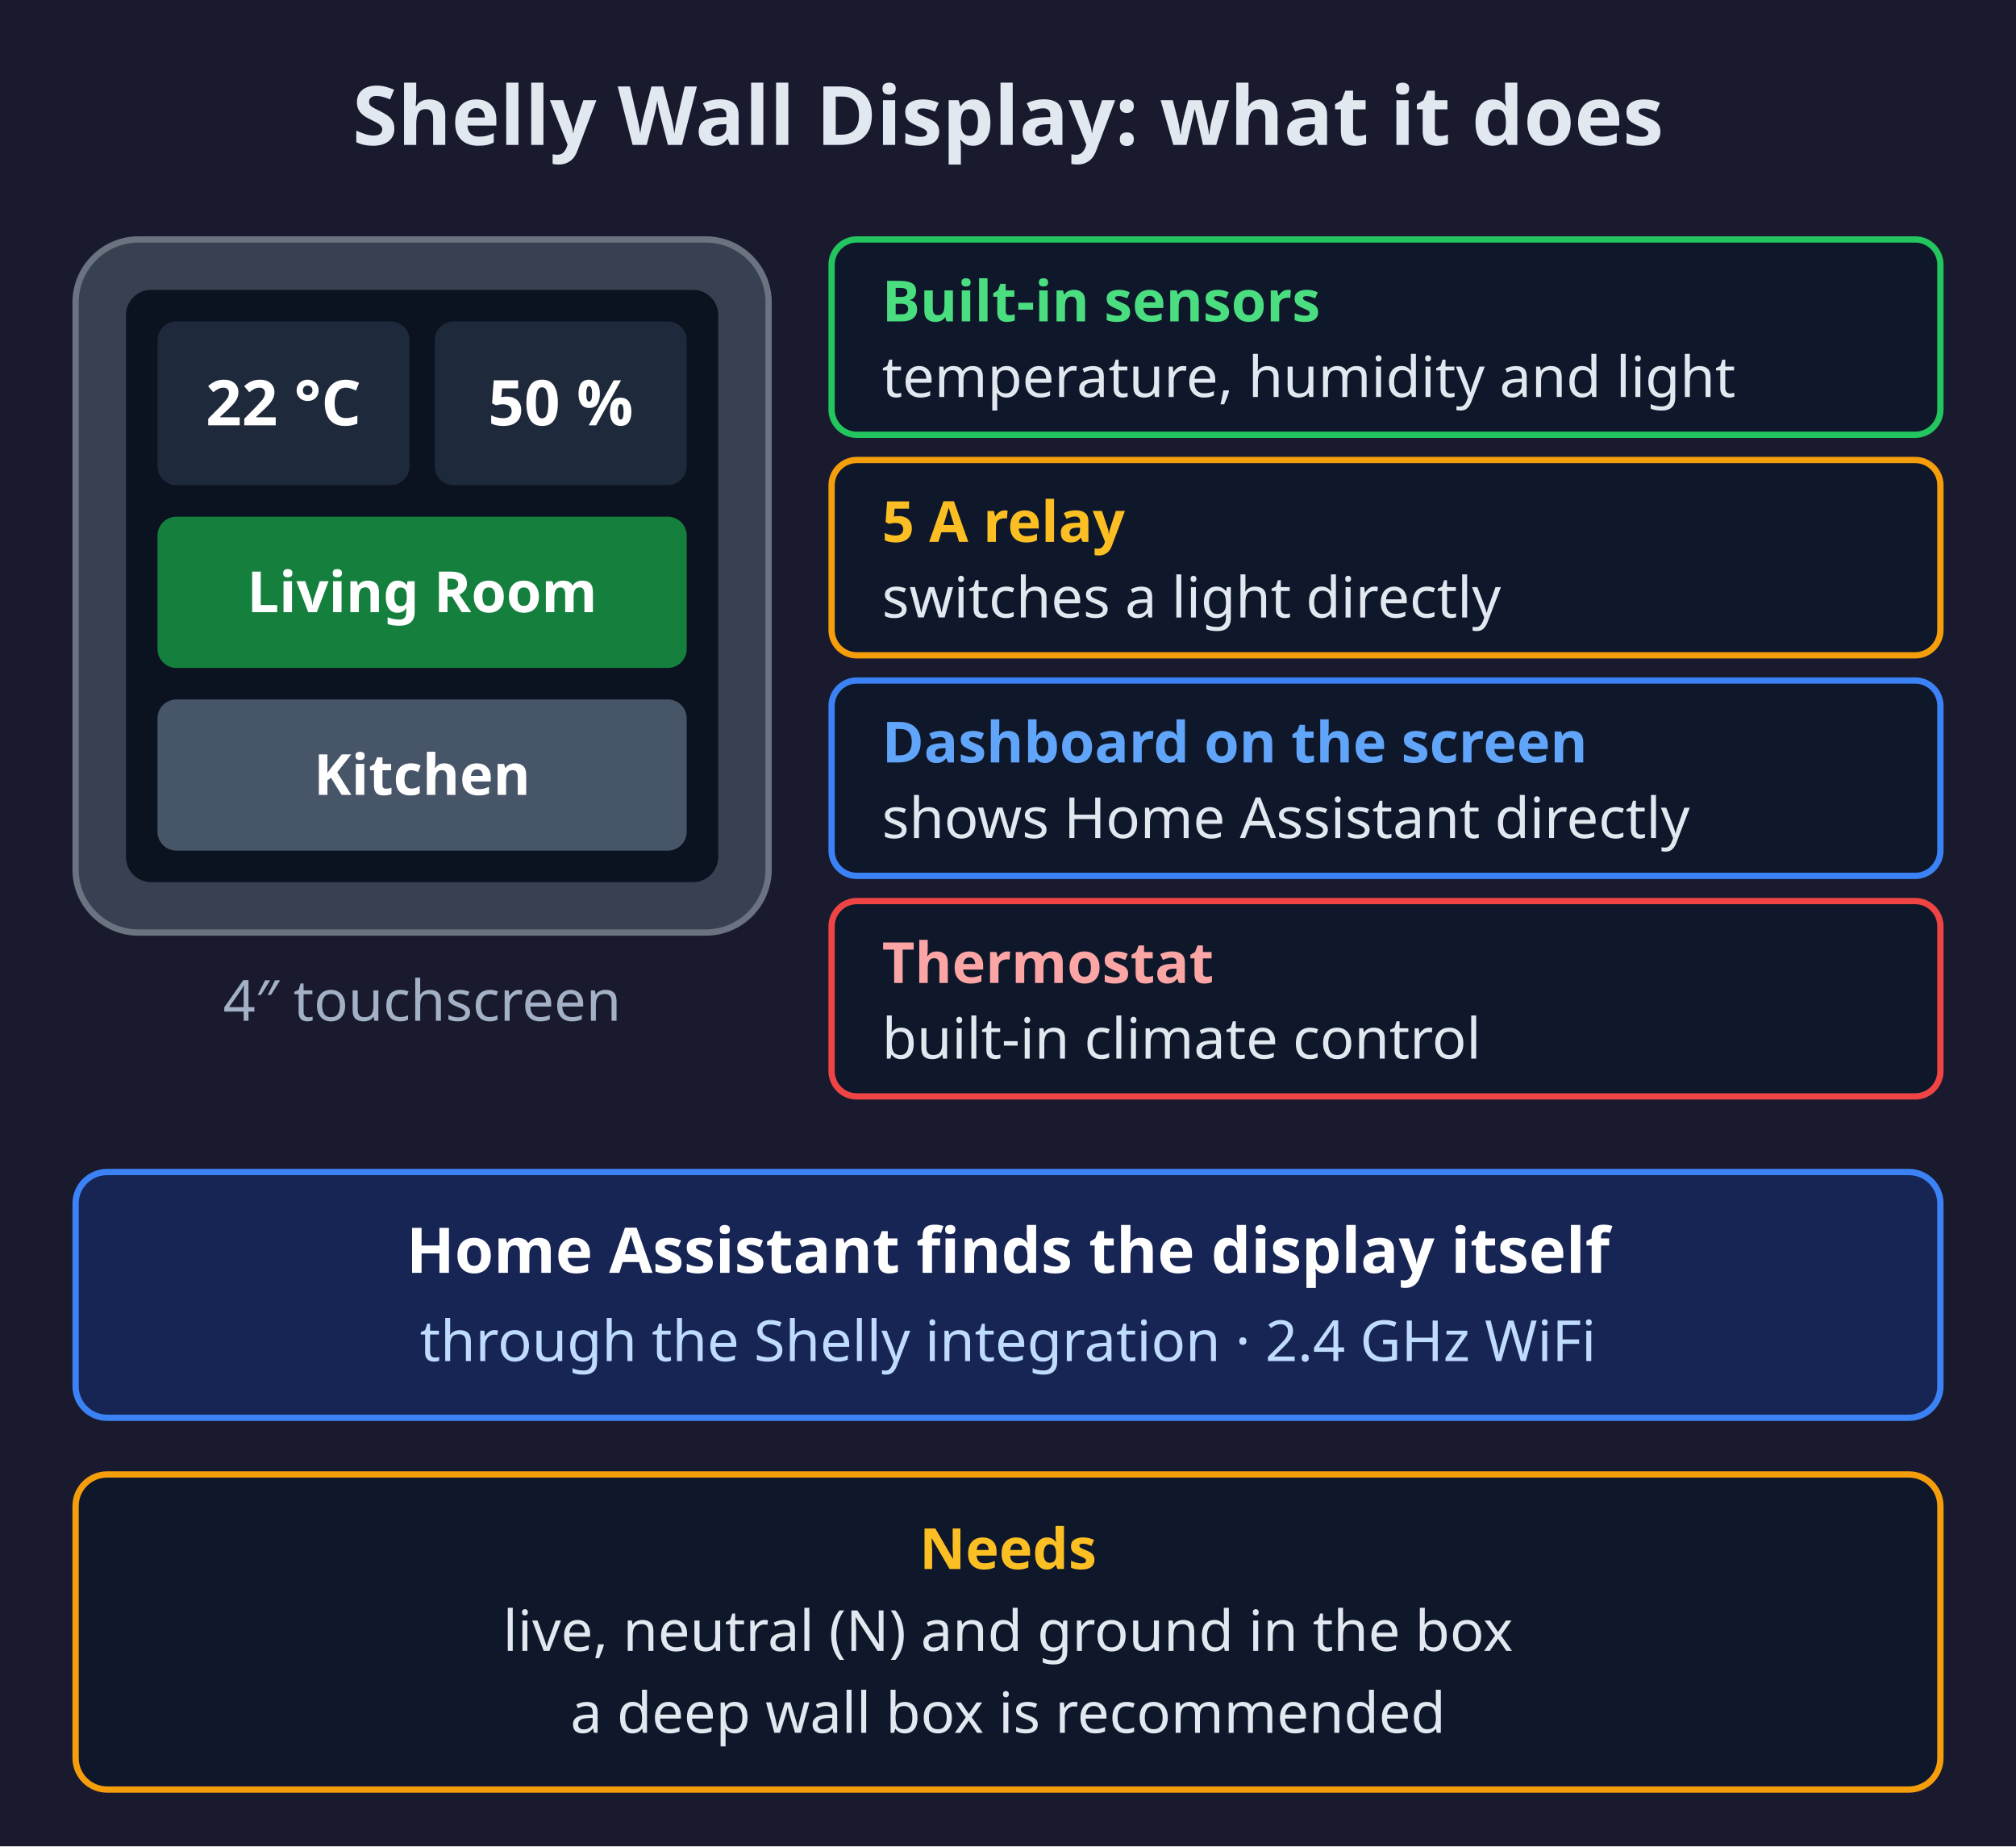
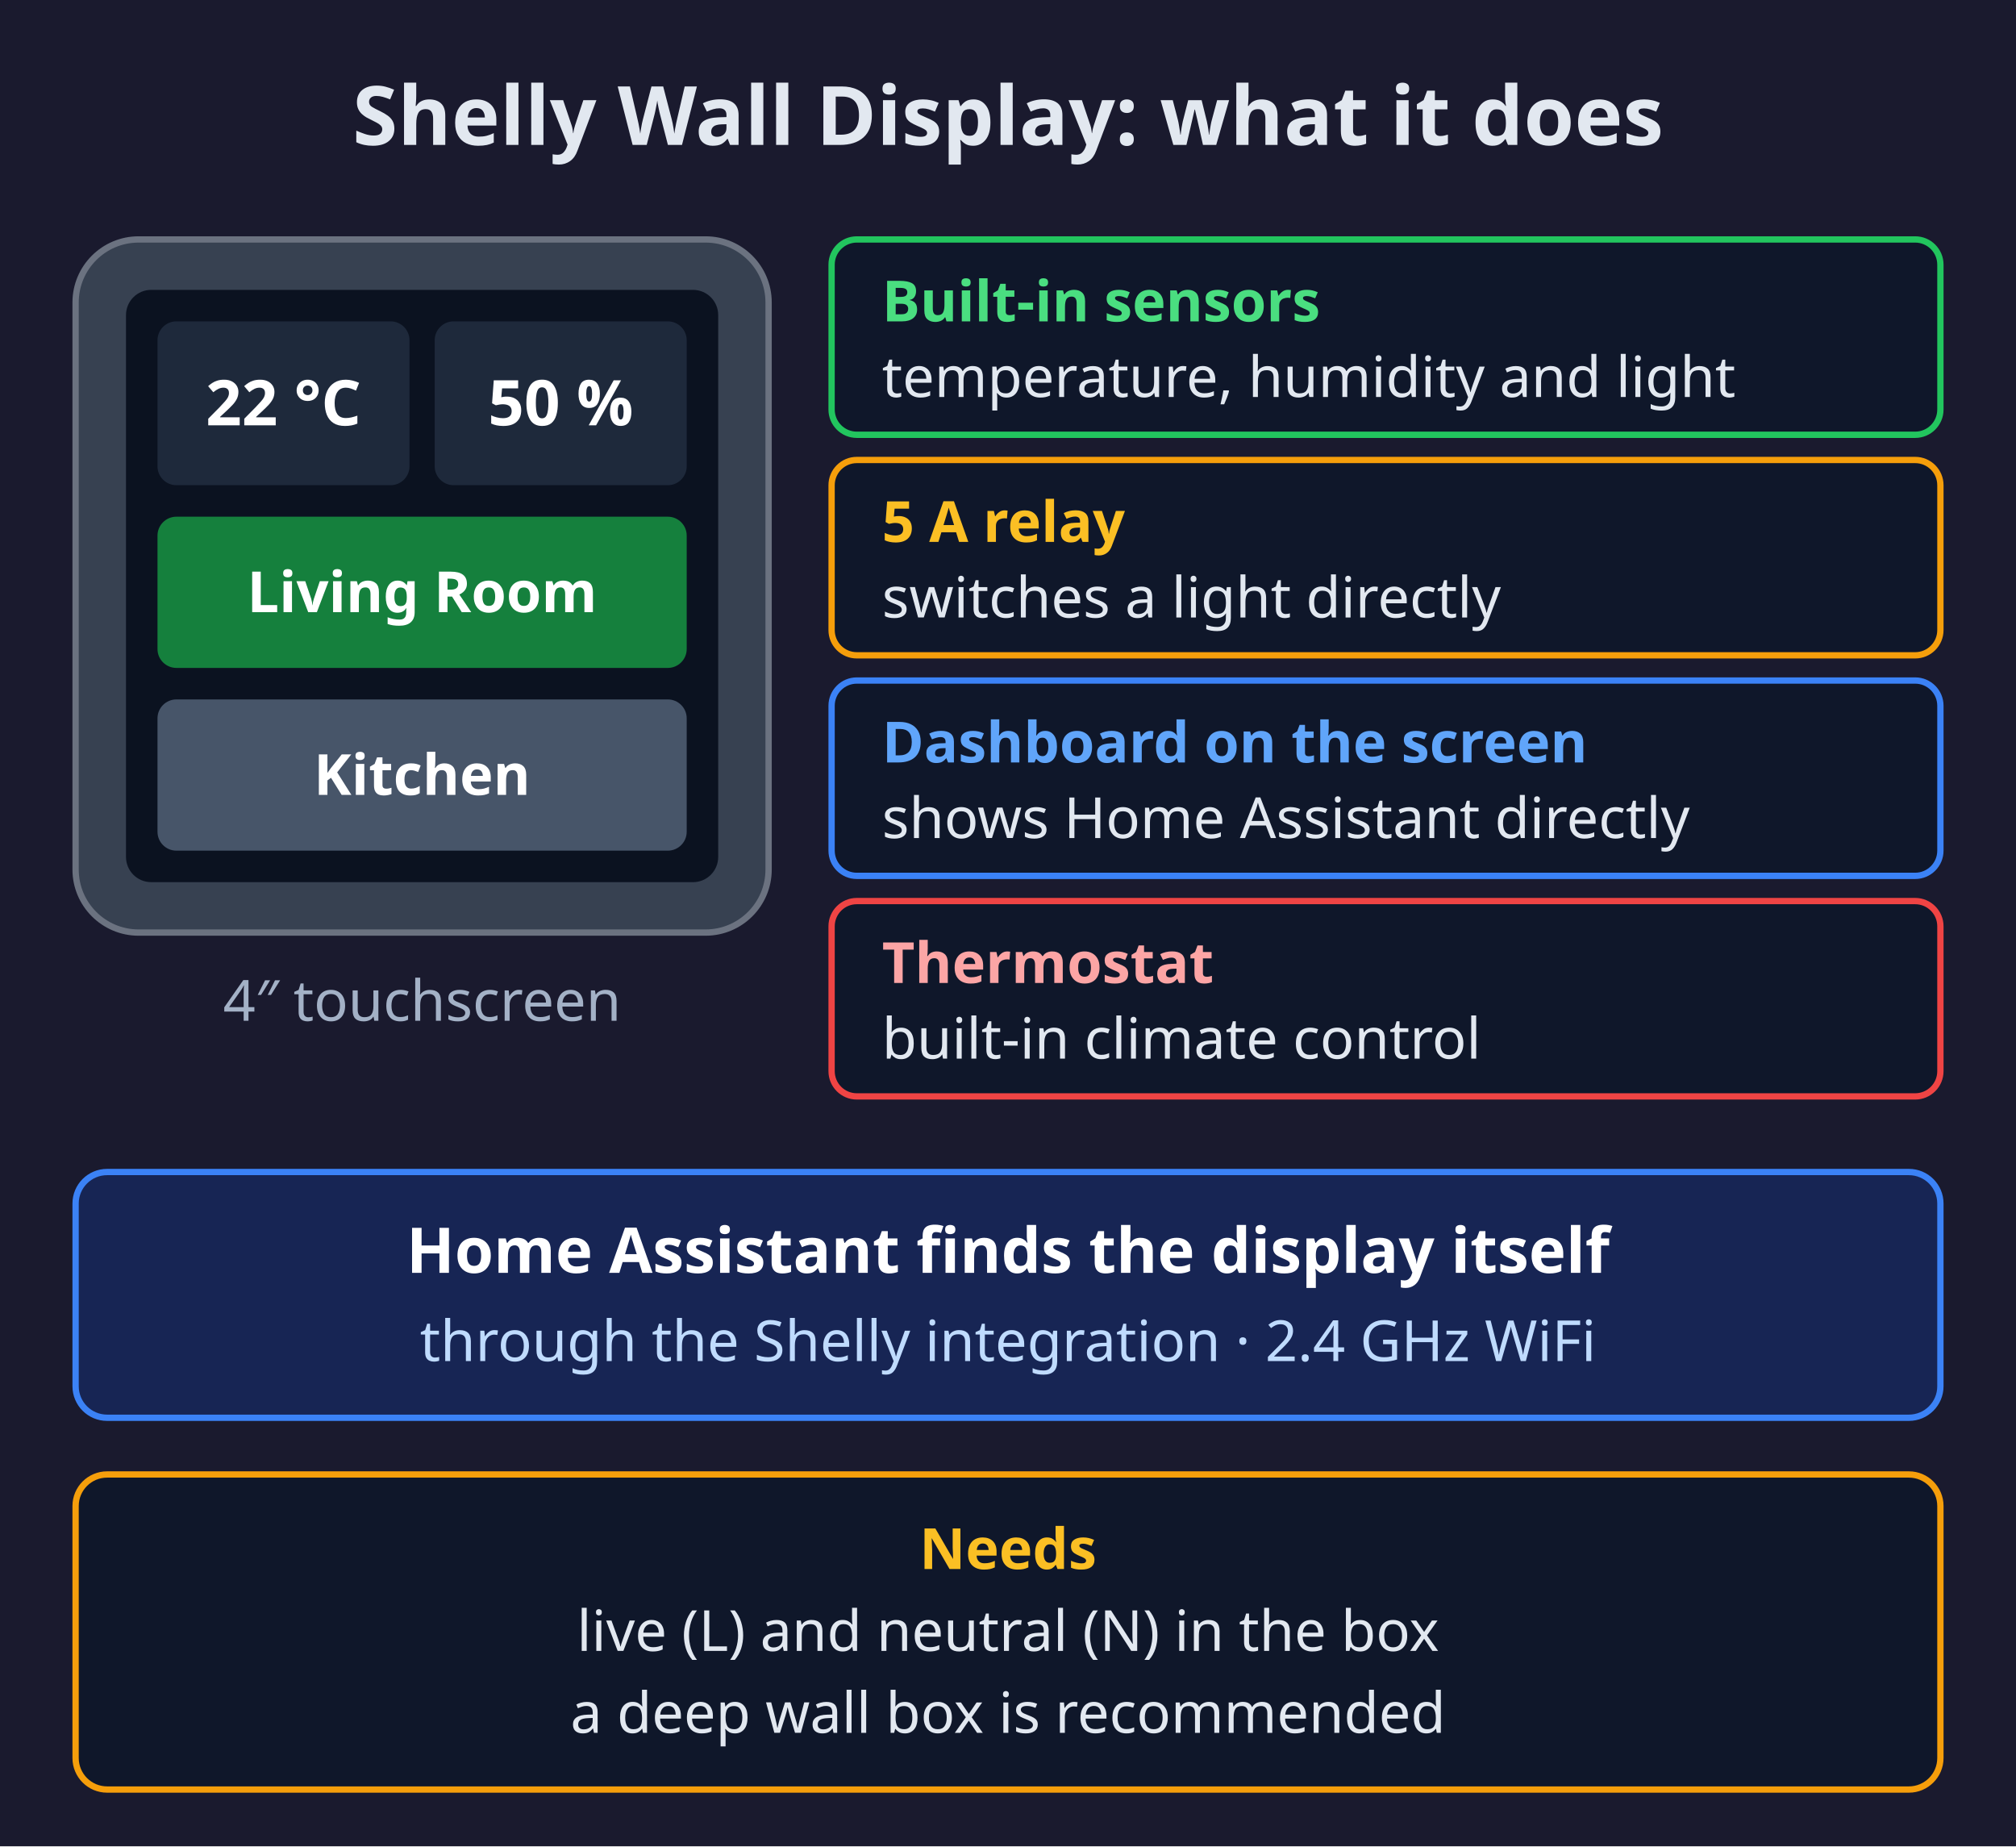
<svg xmlns="http://www.w3.org/2000/svg" viewBox="0 0 640 586" role="img" lang="en" font-family="system-ui, sans-serif">
  <rect x="0" y="0" width="640" height="586" fill="#1a1a2e" />
  <text x="320" y="46" font-size="26" fill="#e2e8f0" text-anchor="middle" font-weight="700">Shelly Wall Display: what it does</text>
  <rect x="24" y="76" width="220" height="220" rx="20" fill="#374151" stroke="#6b7280" stroke-width="2" />
  <rect x="40" y="92" width="188" height="188" rx="8" fill="#0b1220" />
  <rect x="50" y="102" width="80" height="52" rx="6" fill="#1e293b" />
  <text x="90" y="135" font-size="20" fill="#ffffff" text-anchor="middle" font-weight="700">22 °C</text>
  <rect x="138" y="102" width="80" height="52" rx="6" fill="#1e293b" />
  <text x="178" y="135" font-size="20" fill="#ffffff" text-anchor="middle" font-weight="700">50 %</text>
  <rect x="50" y="164" width="168" height="48" rx="6" fill="#15803d" />
  <text x="134" y="194.3" font-size="18" fill="#ffffff" text-anchor="middle" font-weight="700">Living Room</text>
  <rect x="50" y="222" width="168" height="48" rx="6" fill="#475569" />
  <text x="134" y="252.3" font-size="18" fill="#ffffff" text-anchor="middle" font-weight="700">Kitchen</text>
  <text x="134" y="324" font-size="18" fill="#a3b1c6" text-anchor="middle">4″ touchscreen</text>
  <rect x="264" y="76" width="352" height="62" rx="8" fill="#0f172a" stroke="#22c55e" stroke-width="2" />
  <text x="280" y="102" font-size="18" fill="#4ade80" font-weight="700">Built-in sensors</text>
  <text x="280" y="126" font-size="18" fill="#e2e8f0">temperature, humidity and light</text>
  <rect x="264" y="146" width="352" height="62" rx="8" fill="#0f172a" stroke="#f59e0b" stroke-width="2" />
  <text x="280" y="172" font-size="18" fill="#fbbf24" font-weight="700">5 A relay</text>
  <text x="280" y="196" font-size="18" fill="#e2e8f0">switches a light directly</text>
  <rect x="264" y="216" width="352" height="62" rx="8" fill="#0f172a" stroke="#3b82f6" stroke-width="2" />
  <text x="280" y="242" font-size="18" fill="#60a5fa" font-weight="700">Dashboard on the screen</text>
  <text x="280" y="266" font-size="18" fill="#e2e8f0">shows Home Assistant directly</text>
  <rect x="264" y="286" width="352" height="62" rx="8" fill="#0f172a" stroke="#ef4444" stroke-width="2" />
  <text x="280" y="312" font-size="18" fill="#fca5a5" font-weight="700">Thermostat</text>
  <text x="280" y="336" font-size="18" fill="#e2e8f0">built-in climate control</text>
  <rect x="24" y="372" width="592" height="78" rx="10" fill="#172554" stroke="#3b82f6" stroke-width="2" />
  <text x="320" y="404" font-size="20" fill="#ffffff" text-anchor="middle" font-weight="700">Home Assistant finds the display itself</text>
  <text x="320" y="432" font-size="18" fill="#bfdbfe" text-anchor="middle">through the Shelly integration · 2.4 GHz WiFi</text>
  <rect x="24" y="468" width="592" height="100" rx="10" fill="#0f172a" stroke="#f59e0b" stroke-width="2" />
  <text x="320" y="498" font-size="18" fill="#fbbf24" text-anchor="middle" font-weight="700">Needs</text>
-   <text x="320" y="524" font-size="18" fill="#e2e8f0" text-anchor="middle">live, neutral (N) and ground in the box</text>
+   <text x="320" y="524" font-size="18" fill="#e2e8f0" text-anchor="middle">live (L) and neutral (N) in the box</text>
  <text x="320" y="550" font-size="18" fill="#e2e8f0" text-anchor="middle">a deep wall box is recommended</text>
</svg>
